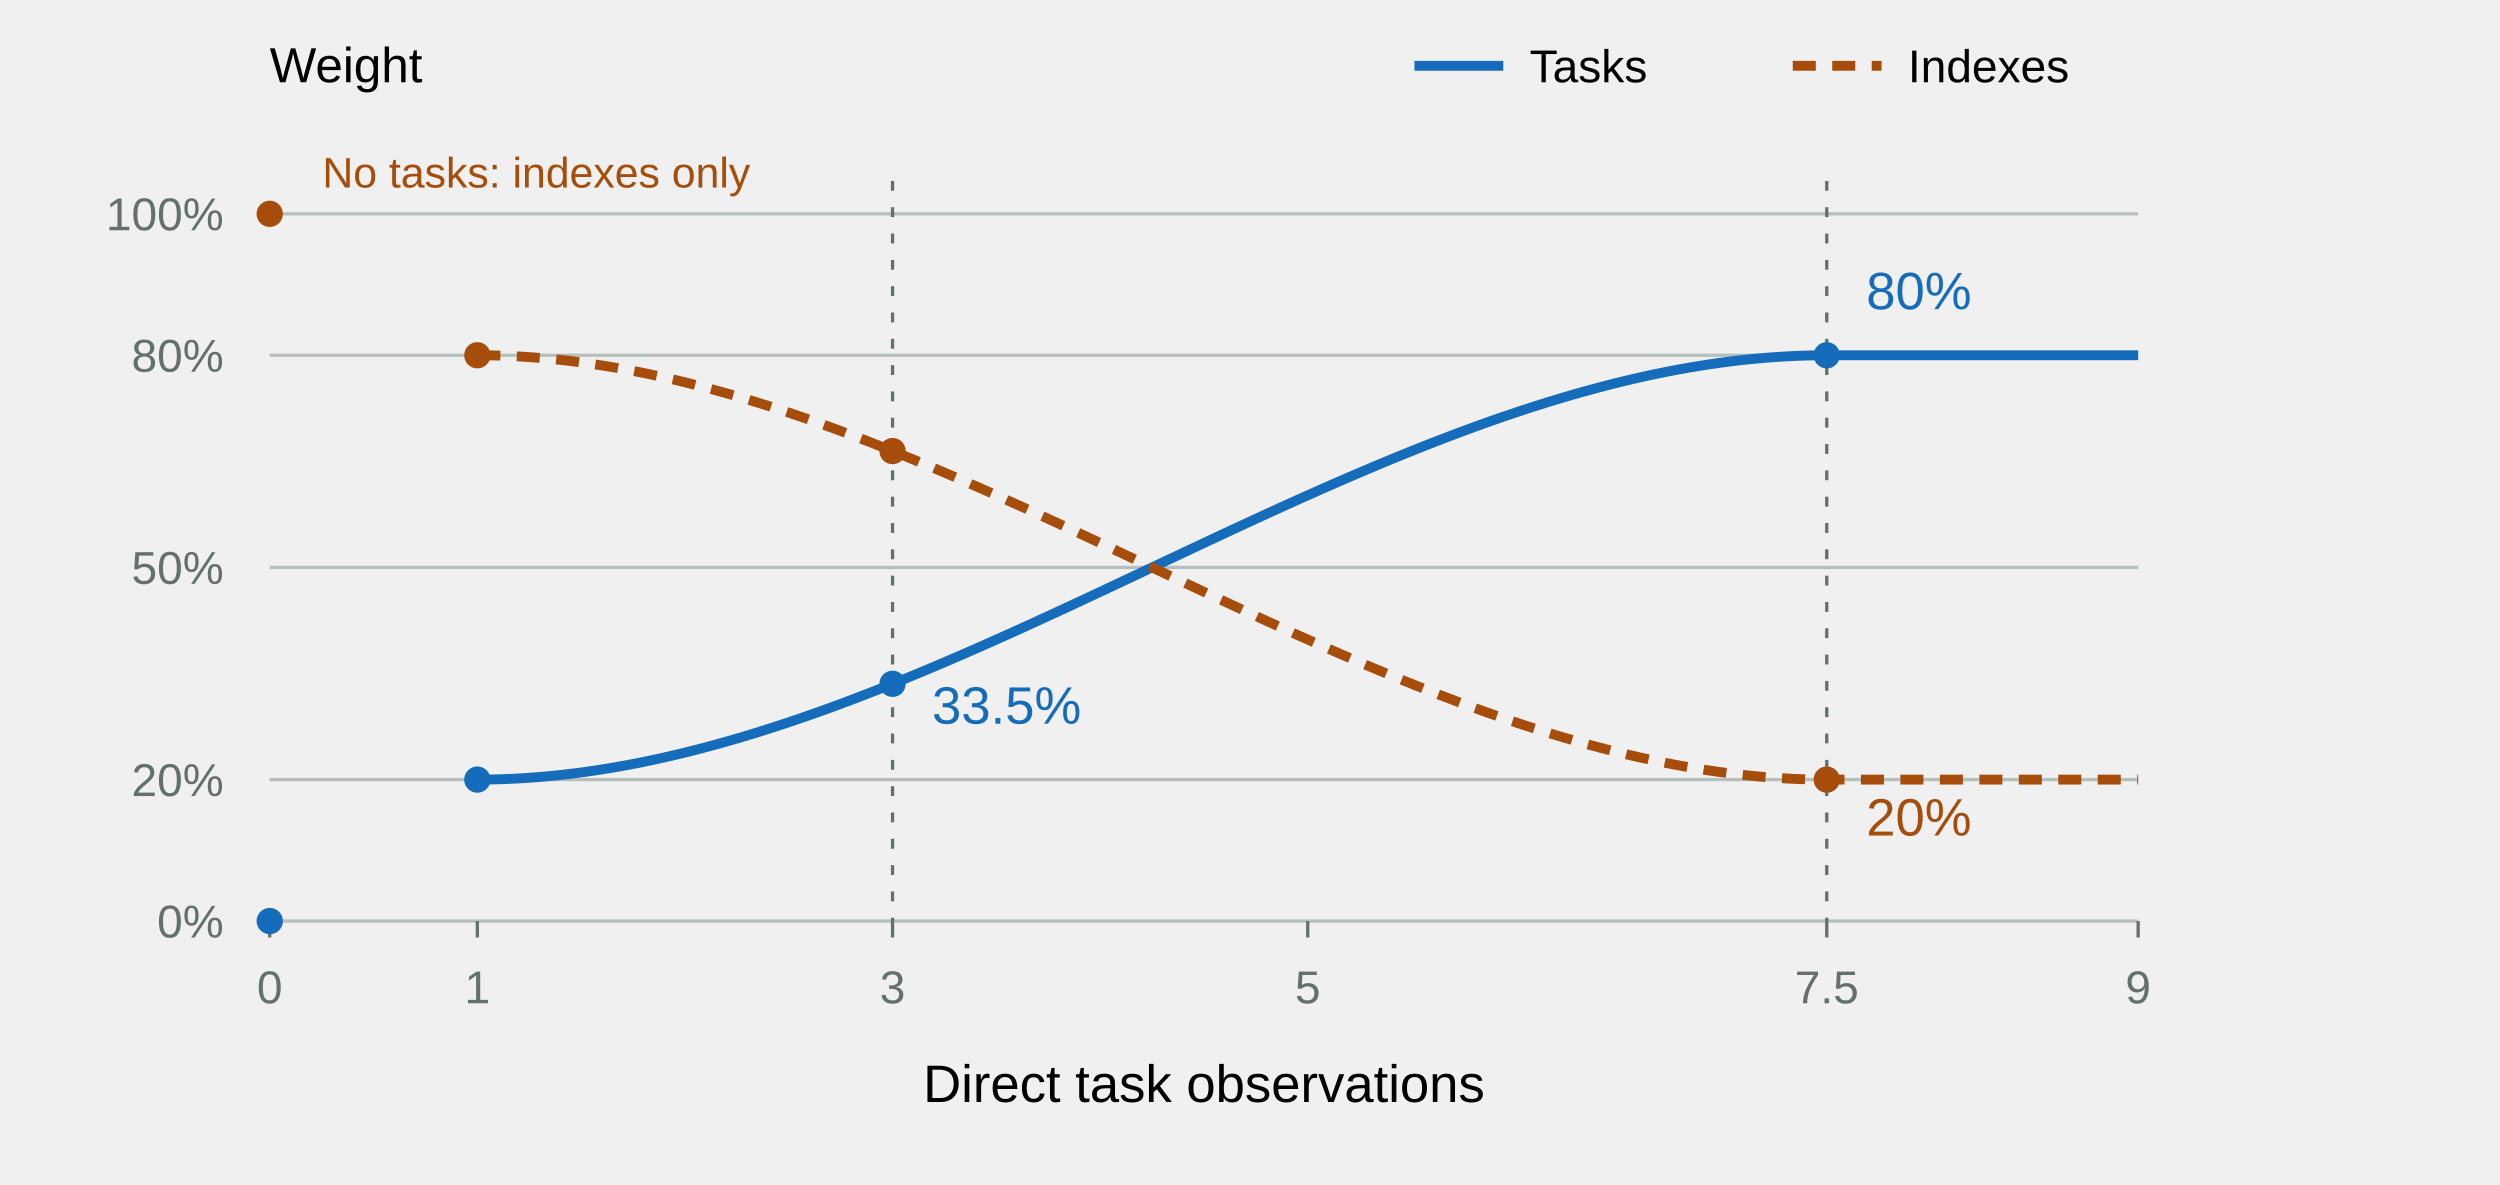
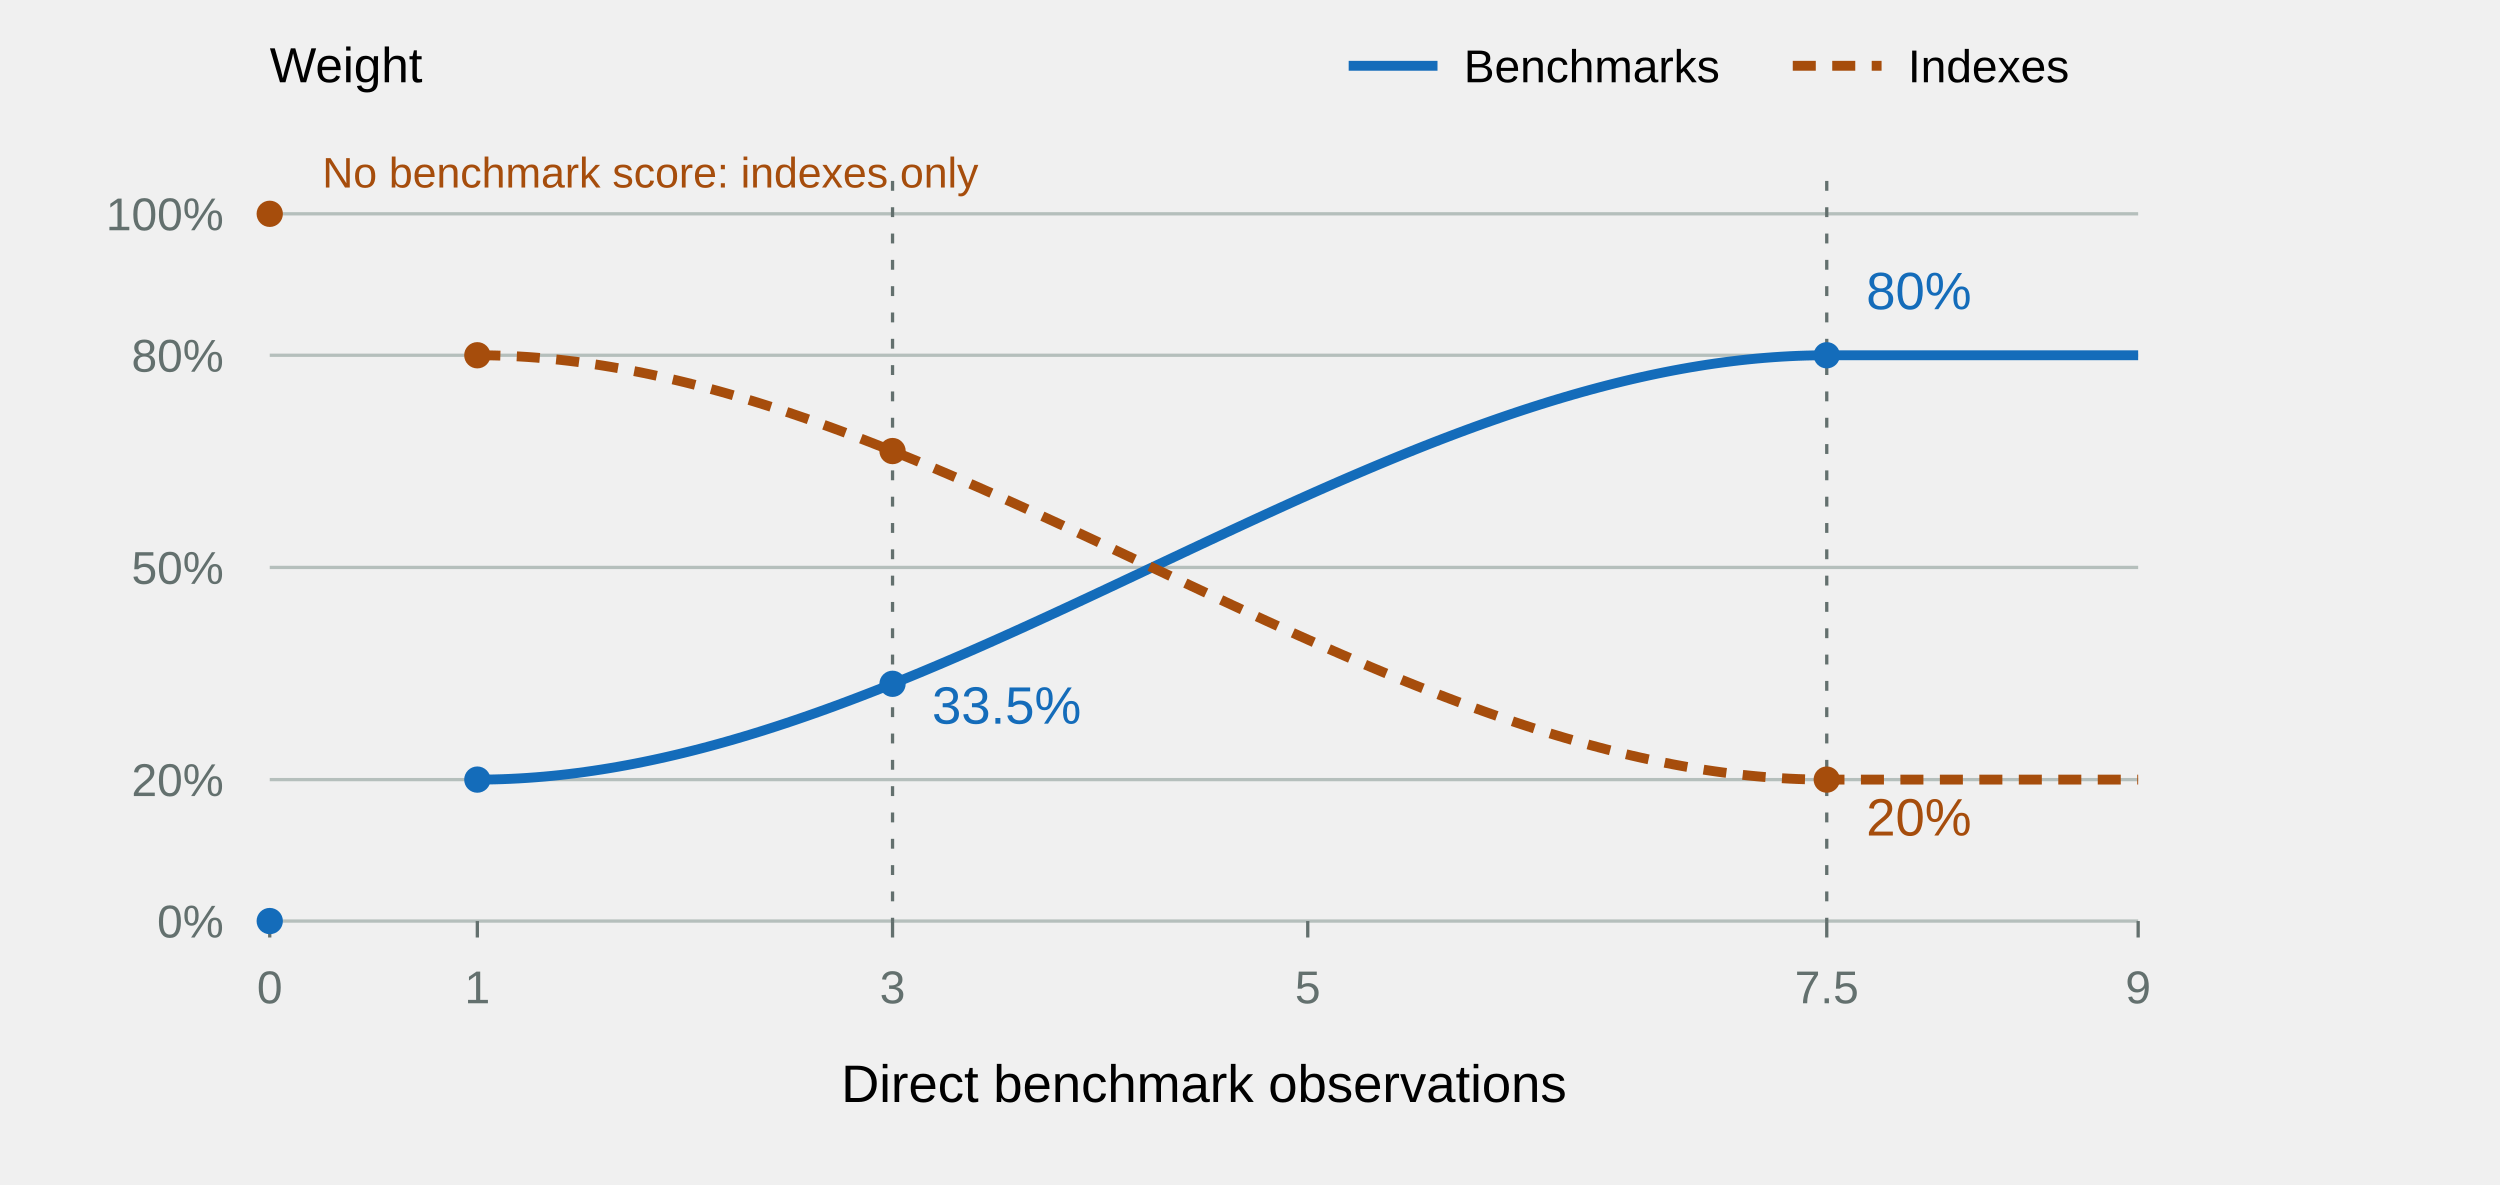
<svg xmlns="http://www.w3.org/2000/svg" viewBox="0 0 760 360" role="img" aria-labelledby="title desc">
  <style>
text { font-family:"Avenir Next","Segoe UI",Arial,sans-serif; }
@media (prefers-color-scheme:dark) {
text { fill:#ffffff; }
[fill="#63706e"] { fill:#a6b2ae; } [stroke="#63706e"] { stroke:#a6b2ae; }
[fill="#b5bfbc"] { fill:#3c4846; } [stroke="#b5bfbc"] { stroke:#3c4846; }
[fill="#146cba"] { fill:#85bfff; } [stroke="#146cba"] { stroke:#85bfff; }
[fill="#a64d0c"] { fill:#ffbc7d; } [stroke="#a64d0c"] { stroke:#ffbc7d; }
}
</style>
  <text x="82" y="25" fill="#000000" font-size="15" text-anchor="start">Weight</text>
-   <path d="M430 20 H457" fill="none" stroke="#146cba" stroke-width="3" />
-   <text x="465" y="25" fill="#000000" font-size="14" text-anchor="start">Tasks</text>
+   <path d="M410 20 H437" fill="none" stroke="#146cba" stroke-width="3" />
+   <text x="445" y="25" fill="#000000" font-size="14" text-anchor="start">Benchmarks</text>
  <path d="M545 20 H572" fill="none" stroke="#a64d0c" stroke-width="3" stroke-dasharray="7 5" />
  <text x="580" y="25" fill="#000000" font-size="14" text-anchor="start">Indexes</text>
  <path d="M82 280.0 H650" fill="none" stroke="#b5bfbc" stroke-width="1" />
  <text x="68" y="285.0" fill="#63706e" font-size="14" text-anchor="end">0%</text>
  <path d="M82 237.0 H650" fill="none" stroke="#b5bfbc" stroke-width="1" />
  <text x="68" y="242.0" fill="#63706e" font-size="14" text-anchor="end">20%</text>
  <path d="M82 172.5 H650" fill="none" stroke="#b5bfbc" stroke-width="1" />
  <text x="68" y="177.5" fill="#63706e" font-size="14" text-anchor="end">50%</text>
  <path d="M82 108.0 H650" fill="none" stroke="#b5bfbc" stroke-width="1" />
  <text x="68" y="113.0" fill="#63706e" font-size="14" text-anchor="end">80%</text>
  <path d="M82 65.0 H650" fill="none" stroke="#b5bfbc" stroke-width="1" />
  <text x="68" y="70.0" fill="#63706e" font-size="14" text-anchor="end">100%</text>
  <path d="M82.0 280 v5" fill="none" stroke="#63706e" stroke-width="1" />
  <text x="82.0" y="305" fill="#63706e" font-size="14" text-anchor="middle">0</text>
  <path d="M145.111 280 v5" fill="none" stroke="#63706e" stroke-width="1" />
  <text x="145.111" y="305" fill="#63706e" font-size="14" text-anchor="middle">1</text>
  <path d="M271.333 280 v5" fill="none" stroke="#63706e" stroke-width="1" />
  <text x="271.333" y="305" fill="#63706e" font-size="14" text-anchor="middle">3</text>
  <path d="M397.556 280 v5" fill="none" stroke="#63706e" stroke-width="1" />
  <text x="397.556" y="305" fill="#63706e" font-size="14" text-anchor="middle">5</text>
  <path d="M555.333 280 v5" fill="none" stroke="#63706e" stroke-width="1" />
  <text x="555.333" y="305" fill="#63706e" font-size="14" text-anchor="middle">7.5</text>
  <path d="M650.0 280 v5" fill="none" stroke="#63706e" stroke-width="1" />
  <text x="650.0" y="305" fill="#63706e" font-size="14" text-anchor="middle">9</text>
-   <text x="366" y="335" fill="#000000" font-size="16" text-anchor="middle">Direct task observations</text>
+   <text x="366" y="335" fill="#000000" font-size="16" text-anchor="middle">Direct benchmark observations</text>
  <path d="M271.333 55 V280" fill="none" stroke="#63706e" stroke-width="1" stroke-dasharray="3 5" />
  <path d="M555.333 55 V280" fill="none" stroke="#63706e" stroke-width="1" stroke-dasharray="3 5" />
  <path d="M145.111 237.000 L147.636 236.985 L150.160 236.942 L152.684 236.870 L155.209 236.769 L157.733 236.641 L160.258 236.485 L162.782 236.302 L165.307 236.093 L167.831 235.857 L170.356 235.595 L172.880 235.307 L175.404 234.993 L177.929 234.655 L180.453 234.292 L182.978 233.905 L185.502 233.494 L188.027 233.060 L190.551 232.602 L193.076 232.122 L195.600 231.619 L198.124 231.094 L200.649 230.547 L203.173 229.979 L205.698 229.390 L208.222 228.780 L210.747 228.150 L213.271 227.500 L215.796 226.830 L218.320 226.141 L220.844 225.433 L223.369 224.707 L225.893 223.963 L228.418 223.201 L230.942 222.421 L233.467 221.625 L235.991 220.812 L238.516 219.982 L241.040 219.136 L243.564 218.275 L246.089 217.399 L248.613 216.508 L251.138 215.602 L253.662 214.682 L256.187 213.748 L258.711 212.801 L261.236 211.841 L263.760 210.868 L266.284 209.883 L268.809 208.886 L271.333 207.877 L273.858 206.856 L276.382 205.825 L278.907 204.784 L281.431 203.732 L283.956 202.670 L286.480 201.599 L289.004 200.519 L291.529 199.430 L294.053 198.332 L296.578 197.227 L299.102 196.114 L301.627 194.993 L304.151 193.866 L306.676 192.732 L309.200 191.592 L311.724 190.446 L314.249 189.294 L316.773 188.138 L319.298 186.976 L321.822 185.811 L324.347 184.641 L326.871 183.467 L329.396 182.290 L331.920 181.110 L334.444 179.928 L336.969 178.743 L339.493 177.556 L342.018 176.368 L344.542 175.179 L347.067 173.988 L349.591 172.798 L352.116 171.607 L354.640 170.416 L357.164 169.227 L359.689 168.038 L362.213 166.850 L364.738 165.665 L367.262 164.481 L369.787 163.300 L372.311 162.121 L374.836 160.946 L377.360 159.774 L379.884 158.606 L382.409 157.442 L384.933 156.283 L387.458 155.129 L389.982 153.980 L392.507 152.837 L395.031 151.700 L397.556 150.569 L400.080 149.445 L402.604 148.329 L405.129 147.219 L407.653 146.118 L410.178 145.025 L412.702 143.940 L415.227 142.864 L417.751 141.798 L420.276 140.741 L422.800 139.694 L425.324 138.658 L427.849 137.632 L430.373 136.617 L432.898 135.614 L435.422 134.623 L437.947 133.644 L440.471 132.677 L442.996 131.723 L445.520 130.783 L448.044 129.856 L450.569 128.943 L453.093 128.045 L455.618 127.161 L458.142 126.292 L460.667 125.439 L463.191 124.601 L465.716 123.780 L468.240 122.975 L470.764 122.187 L473.289 121.416 L475.813 120.663 L478.338 119.927 L480.862 119.210 L483.387 118.512 L485.911 117.833 L488.436 117.173 L490.960 116.533 L493.484 115.913 L496.009 115.313 L498.533 114.735 L501.058 114.177 L503.582 113.641 L506.107 113.127 L508.631 112.635 L511.156 112.166 L513.680 111.720 L516.204 111.297 L518.729 110.898 L521.253 110.523 L523.778 110.173 L526.302 109.847 L528.827 109.546 L531.351 109.271 L533.876 109.022 L536.400 108.799 L538.924 108.603 L541.449 108.433 L543.973 108.291 L546.498 108.177 L549.022 108.091 L551.547 108.033 L554.071 108.004 L556.596 108.000 L559.120 108.000 L561.644 108.000 L564.169 108.000 L566.693 108.000 L569.218 108.000 L571.742 108.000 L574.267 108.000 L576.791 108.000 L579.316 108.000 L581.840 108.000 L584.364 108.000 L586.889 108.000 L589.413 108.000 L591.938 108.000 L594.462 108.000 L596.987 108.000 L599.511 108.000 L602.036 108.000 L604.560 108.000 L607.084 108.000 L609.609 108.000 L612.133 108.000 L614.658 108.000 L617.182 108.000 L619.707 108.000 L622.231 108.000 L624.756 108.000 L627.280 108.000 L629.804 108.000 L632.329 108.000 L634.853 108.000 L637.378 108.000 L639.902 108.000 L642.427 108.000 L644.951 108.000 L647.476 108.000 L650.000 108.000" fill="none" stroke="#146cba" stroke-width="3" />
  <circle cx="82.0" cy="280.0" r="4" fill="#146cba" />
  <circle cx="145.111" cy="237.0" r="4" fill="#146cba" />
  <circle cx="271.333" cy="207.877" r="4" fill="#146cba" />
  <circle cx="555.333" cy="108.0" r="4" fill="#146cba" />
  <path d="M145.111 108.000 L147.636 108.015 L150.160 108.058 L152.684 108.130 L155.209 108.231 L157.733 108.359 L160.258 108.515 L162.782 108.698 L165.307 108.907 L167.831 109.143 L170.356 109.405 L172.880 109.693 L175.404 110.007 L177.929 110.345 L180.453 110.708 L182.978 111.095 L185.502 111.506 L188.027 111.940 L190.551 112.398 L193.076 112.878 L195.600 113.381 L198.124 113.906 L200.649 114.453 L203.173 115.021 L205.698 115.610 L208.222 116.220 L210.747 116.850 L213.271 117.500 L215.796 118.170 L218.320 118.859 L220.844 119.567 L223.369 120.293 L225.893 121.037 L228.418 121.799 L230.942 122.579 L233.467 123.375 L235.991 124.188 L238.516 125.018 L241.040 125.864 L243.564 126.725 L246.089 127.601 L248.613 128.492 L251.138 129.398 L253.662 130.318 L256.187 131.252 L258.711 132.199 L261.236 133.159 L263.760 134.132 L266.284 135.117 L268.809 136.114 L271.333 137.123 L273.858 138.144 L276.382 139.175 L278.907 140.216 L281.431 141.268 L283.956 142.330 L286.480 143.401 L289.004 144.481 L291.529 145.570 L294.053 146.668 L296.578 147.773 L299.102 148.886 L301.627 150.007 L304.151 151.134 L306.676 152.268 L309.200 153.408 L311.724 154.554 L314.249 155.706 L316.773 156.862 L319.298 158.024 L321.822 159.189 L324.347 160.359 L326.871 161.533 L329.396 162.710 L331.920 163.890 L334.444 165.072 L336.969 166.257 L339.493 167.444 L342.018 168.632 L344.542 169.821 L347.067 171.012 L349.591 172.202 L352.116 173.393 L354.640 174.584 L357.164 175.773 L359.689 176.962 L362.213 178.150 L364.738 179.335 L367.262 180.519 L369.787 181.700 L372.311 182.879 L374.836 184.054 L377.360 185.226 L379.884 186.394 L382.409 187.558 L384.933 188.717 L387.458 189.871 L389.982 191.020 L392.507 192.163 L395.031 193.300 L397.556 194.431 L400.080 195.555 L402.604 196.671 L405.129 197.781 L407.653 198.882 L410.178 199.975 L412.702 201.060 L415.227 202.136 L417.751 203.202 L420.276 204.259 L422.800 205.306 L425.324 206.342 L427.849 207.368 L430.373 208.383 L432.898 209.386 L435.422 210.377 L437.947 211.356 L440.471 212.323 L442.996 213.277 L445.520 214.217 L448.044 215.144 L450.569 216.057 L453.093 216.955 L455.618 217.839 L458.142 218.708 L460.667 219.561 L463.191 220.399 L465.716 221.220 L468.240 222.025 L470.764 222.813 L473.289 223.584 L475.813 224.337 L478.338 225.073 L480.862 225.790 L483.387 226.488 L485.911 227.167 L488.436 227.827 L490.960 228.467 L493.484 229.087 L496.009 229.687 L498.533 230.265 L501.058 230.823 L503.582 231.359 L506.107 231.873 L508.631 232.365 L511.156 232.834 L513.680 233.280 L516.204 233.703 L518.729 234.102 L521.253 234.477 L523.778 234.827 L526.302 235.153 L528.827 235.454 L531.351 235.729 L533.876 235.978 L536.400 236.201 L538.924 236.397 L541.449 236.567 L543.973 236.709 L546.498 236.823 L549.022 236.909 L551.547 236.967 L554.071 236.996 L556.596 237.000 L559.120 237.000 L561.644 237.000 L564.169 237.000 L566.693 237.000 L569.218 237.000 L571.742 237.000 L574.267 237.000 L576.791 237.000 L579.316 237.000 L581.840 237.000 L584.364 237.000 L586.889 237.000 L589.413 237.000 L591.938 237.000 L594.462 237.000 L596.987 237.000 L599.511 237.000 L602.036 237.000 L604.560 237.000 L607.084 237.000 L609.609 237.000 L612.133 237.000 L614.658 237.000 L617.182 237.000 L619.707 237.000 L622.231 237.000 L624.756 237.000 L627.280 237.000 L629.804 237.000 L632.329 237.000 L634.853 237.000 L637.378 237.000 L639.902 237.000 L642.427 237.000 L644.951 237.000 L647.476 237.000 L650.000 237.000" fill="none" stroke="#a64d0c" stroke-width="3" stroke-dasharray="7 5" />
  <circle cx="82.0" cy="65.0" r="4" fill="#a64d0c" />
  <circle cx="145.111" cy="108.0" r="4" fill="#a64d0c" />
  <circle cx="271.333" cy="137.123" r="4" fill="#a64d0c" />
  <circle cx="555.333" cy="237.0" r="4" fill="#a64d0c" />
  <text x="283.333" y="220" fill="#146cba" font-size="16" text-anchor="start">33.5%</text>
  <text x="567.333" y="94" fill="#146cba" font-size="16" text-anchor="start">80%</text>
  <text x="567.333" y="254" fill="#a64d0c" font-size="16" text-anchor="start">20%</text>
-   <text x="98" y="57" fill="#a64d0c" font-size="13">No tasks: indexes only</text>
+   <text x="98" y="57" fill="#a64d0c" font-size="13">No benchmark score: indexes only</text>
</svg>
